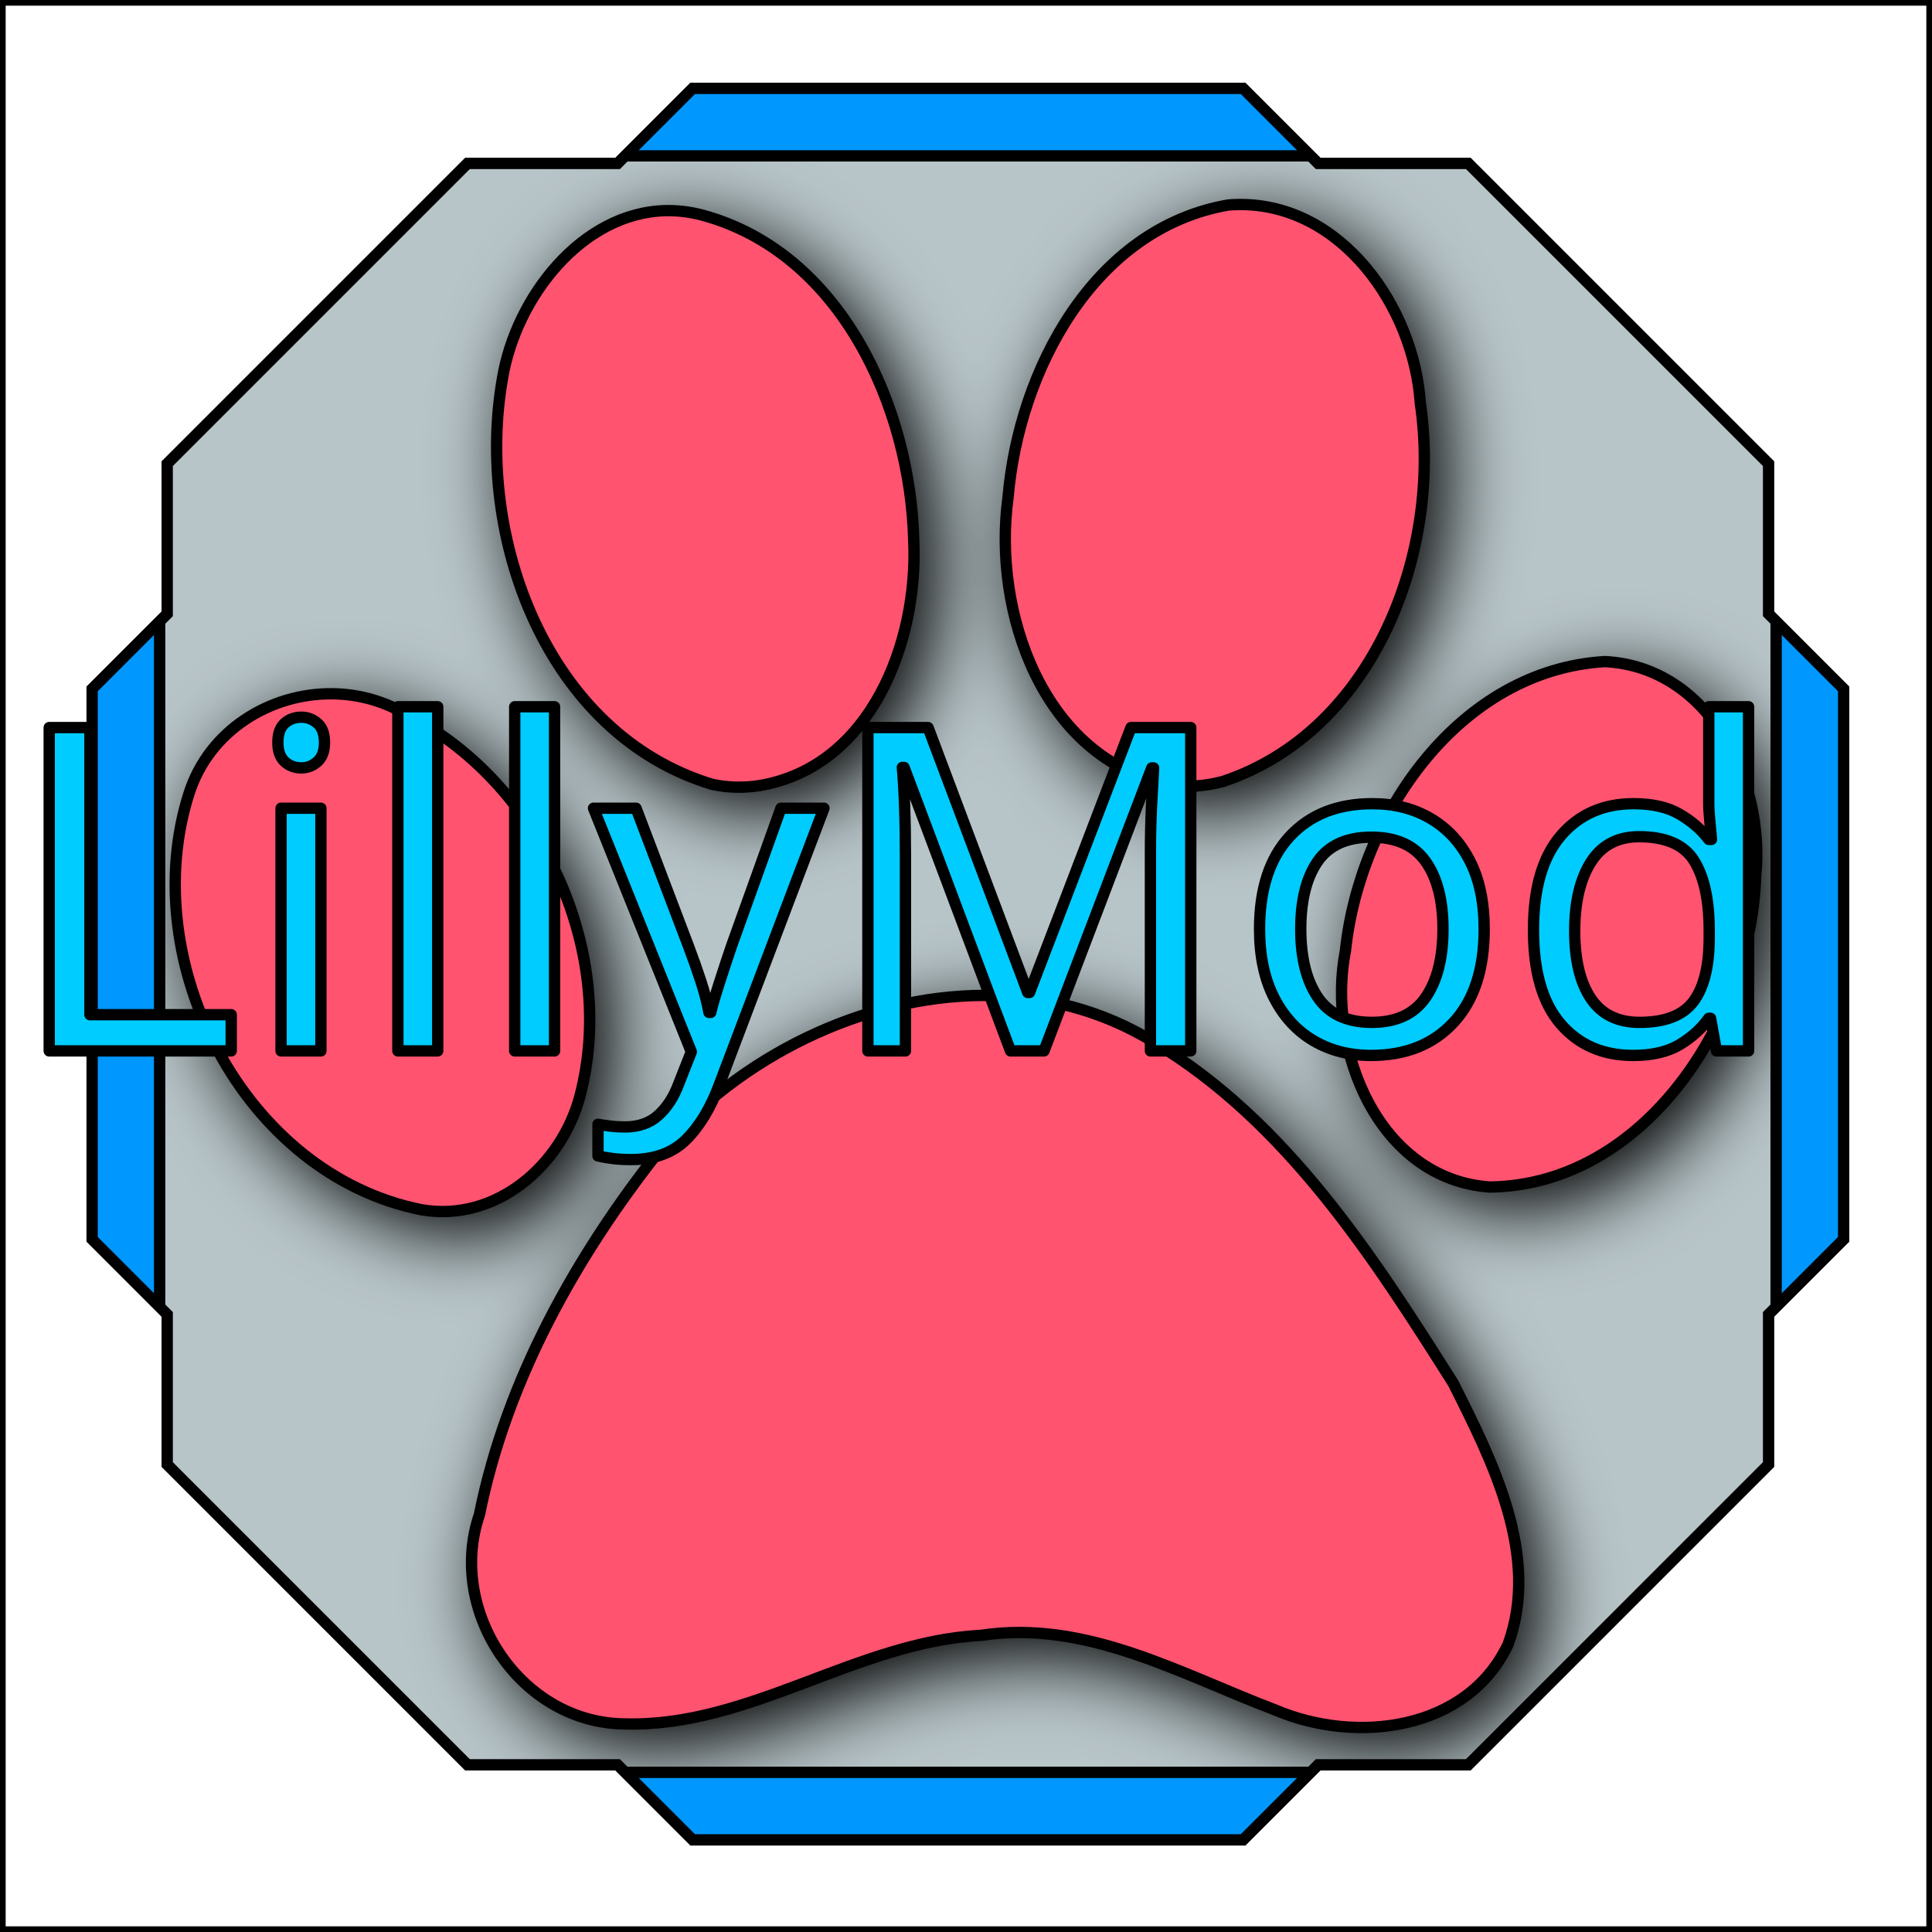
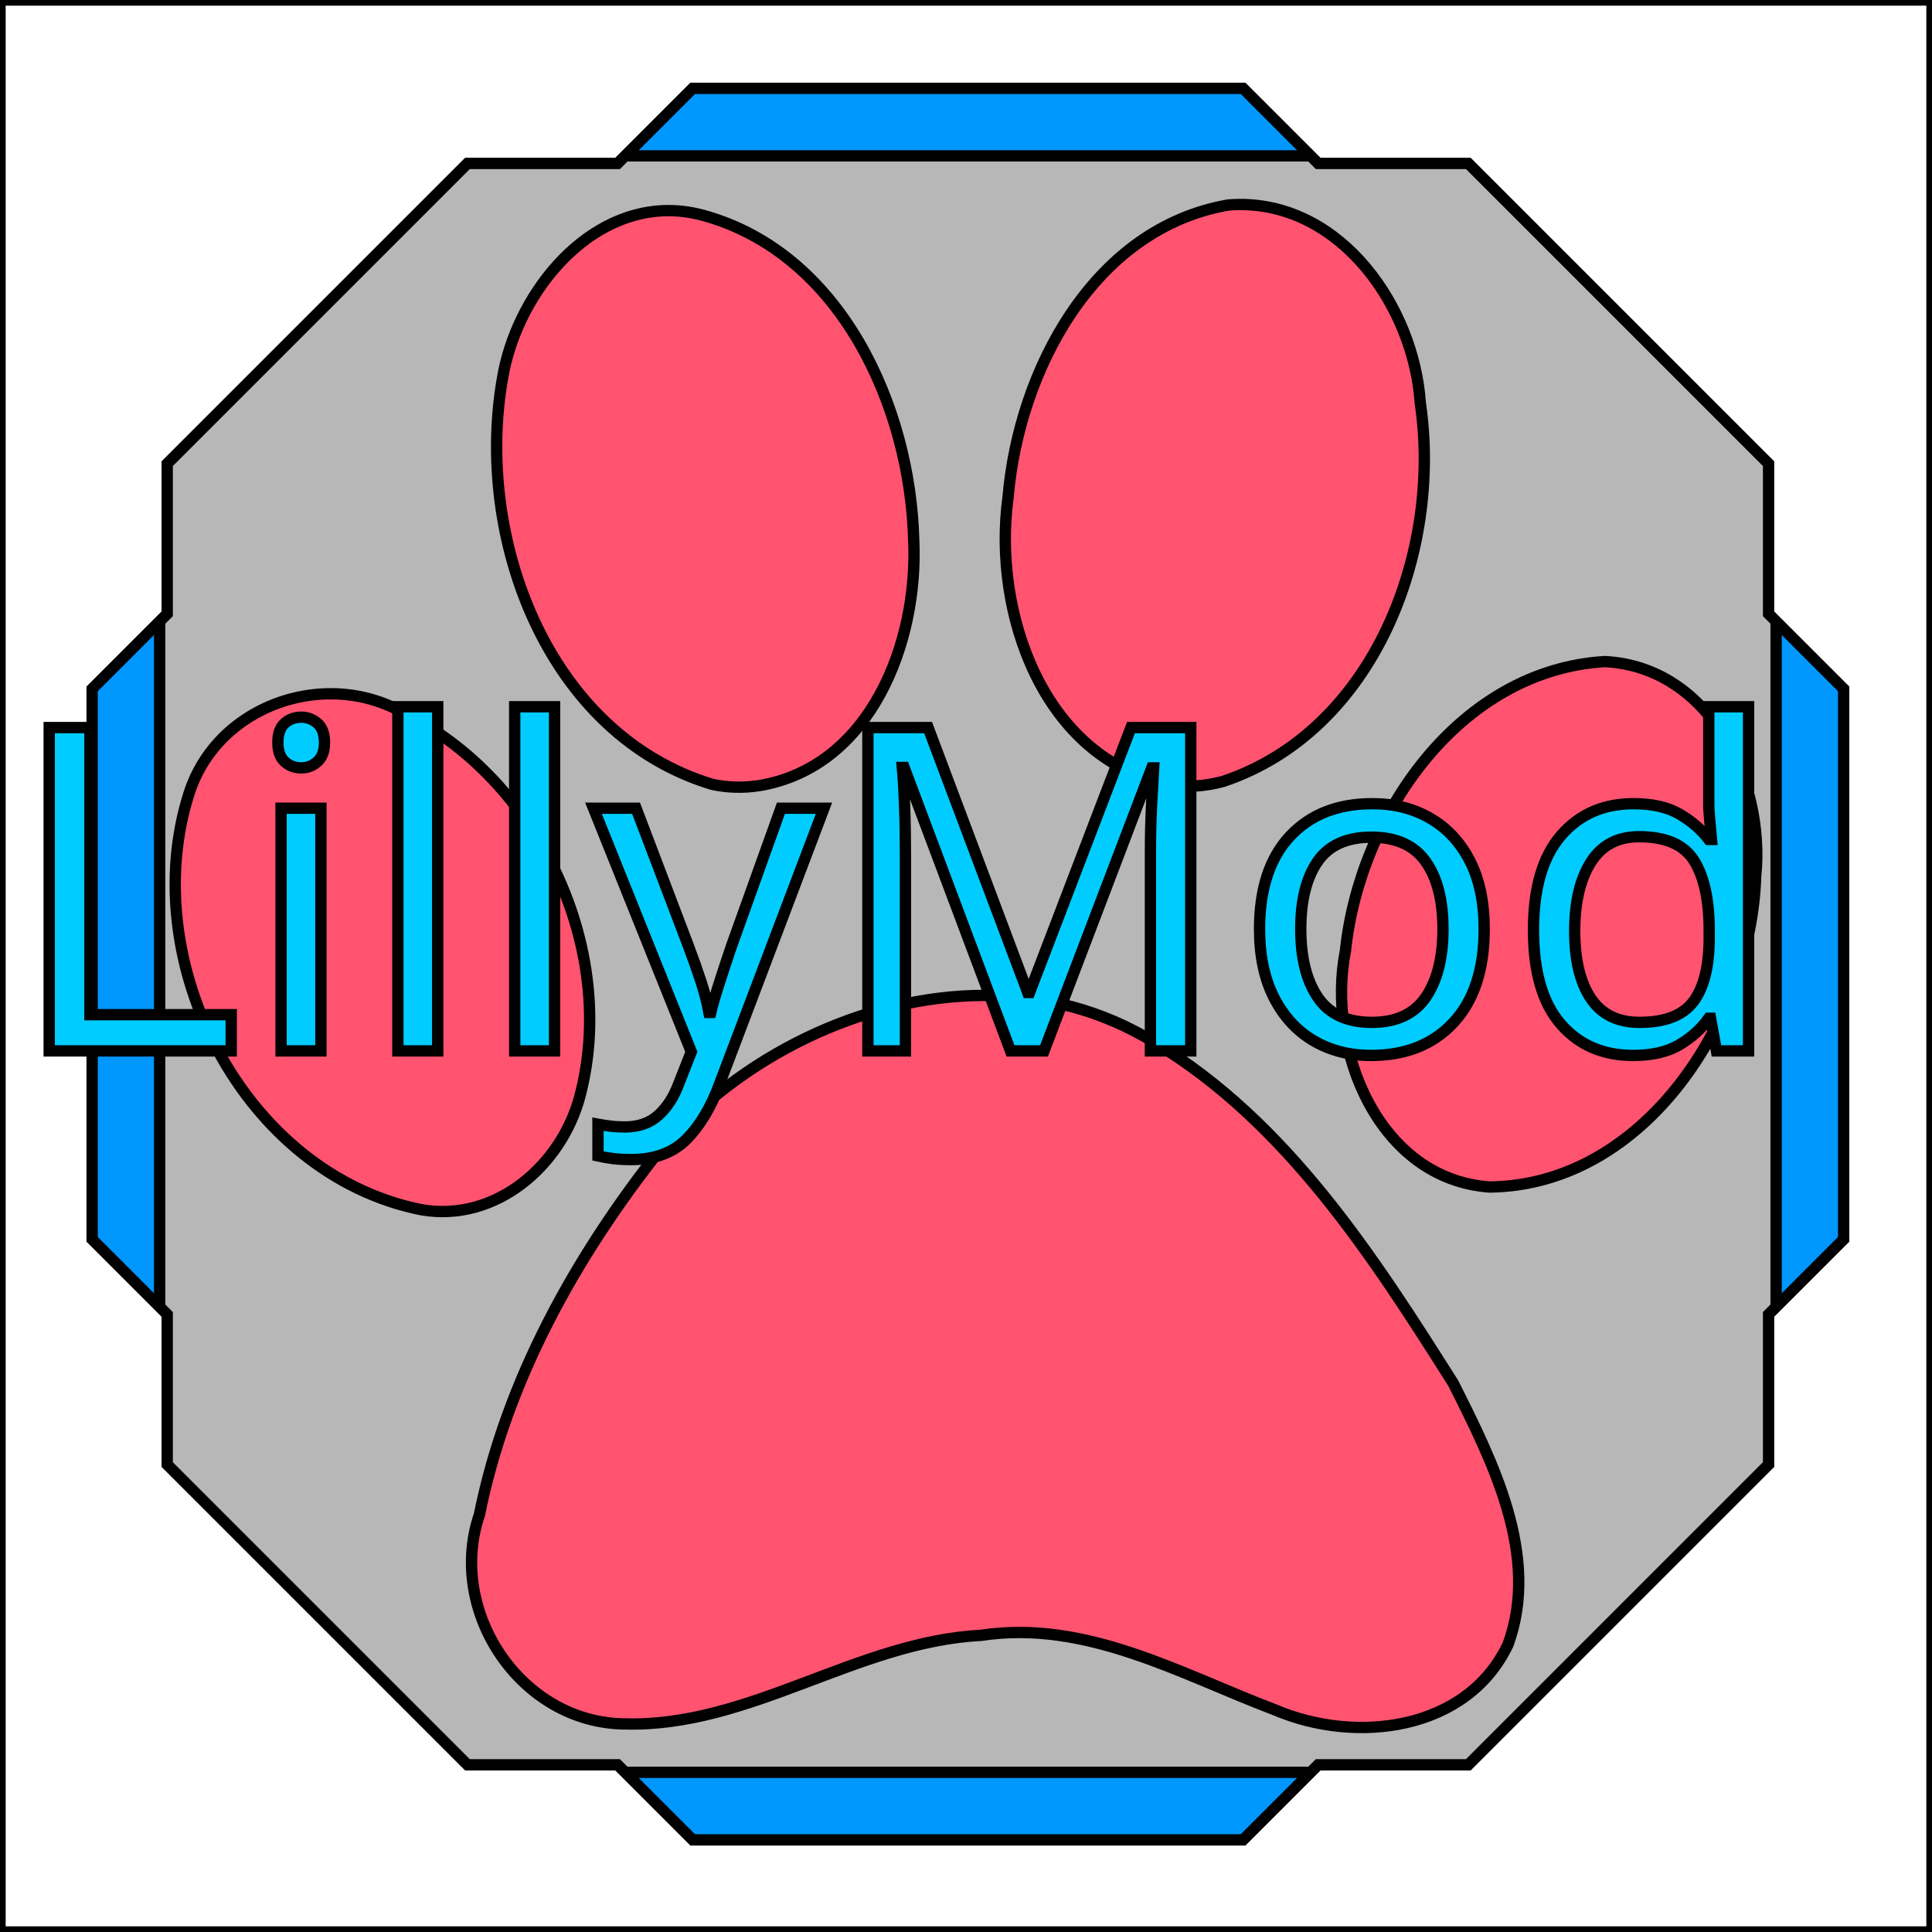
<svg xmlns="http://www.w3.org/2000/svg" xmlns:ns1="http://www.openswatchbook.org/uri/2009/osb" width="546.133" height="546.133" viewBox="0 0 512 512" id="svg4134" version="1.1">
  <defs id="defs4136">
    <linearGradient id="linearGradient6071" ns1:paint="solid">
      <stop style="stop-color:black;stop-opacity:1" offset="0" id="stop6073" />
    </linearGradient>
-     <filter style="color-interpolation-filters:sRGB" id="filter6006">
-       <feFlood flood-opacity="1" flood-color="rgb(0,0,0)" result="flood" id="feFlood6008" />
-       <feComposite in="flood" in2="SourceGraphic" operator="in" result="composite1" id="feComposite6010" />
-       <feGaussianBlur in="composite1" stdDeviation="10" result="blur" id="feGaussianBlur6012" />
-       <feOffset dx="5" dy="5" result="offset" id="feOffset6014" />
-       <feComposite in="SourceGraphic" in2="offset" operator="over" result="composite2" id="feComposite6016" />
-     </filter>
  </defs>
-   <g id="layer2">
-     <path style="opacity:1;fill:#b7c4c8;fill-opacity:1;stroke:none;stroke-width:15;stroke-linecap:square;stroke-miterlimit:4;stroke-dasharray:none" d="M 0,2.157 C 0,172.105 0,342.052 0,512 c 170.667,0 341.333,0 512,0 -10e-6,-170.667 0,-341.333 0,-512 C 341.333,0 170.667,0 0,0 v 1.079 z" id="rect4706" />
+   <g id="layer1">
+     <path style="fill:#b7b7b7" d="M 0,2.157 C 0,172.105 0,342.052 0,512 c 170.667,0 341.333,0 512,0 -10e-6,-170.667 0,-341.333 0,-512 C 341.333,0 170.667,0 0,0 v 1.079 z" id="rect4706" />
  </g>
-   <g id="layer1" transform="translate(0,-540.3622)">
-     <path style="fill:#ff5370;fill-opacity:1;stroke:none" d="m 328.21,594.561 c -0.883,0.011 -1.788,0.054 -2.688,0.125 -35.824,6.184 -55.521,44.064 -58.375,77.469 -4.171,30.311 9.187,69.27 42.469,76.062 4.827,0.919 9.844,0.499 14.562,-0.781 40.077,-13.438 58.012,-60.903 52.219,-100.219 -1.684,-25.392 -20.826,-53.005 -48.188,-52.656 z m -151.875,1.625 c -22.275,0.547 -39.627,23.138 -43.156,44.375 -7.441,42.074 11.698,94.352 55.531,107.656 4.106,0.893 8.352,0.985 12.5,0.344 29.626,-4.938 42.177,-38.154 40.938,-64.969 -0.892,-35.373 -19.266,-76.273 -56,-86.219 -3.358,-0.89 -6.63,-1.266 -9.812,-1.188 z m 248.938,119.5 c -38.534,2.305 -64.953,40.754 -68.719,76.656 -5.1,25.894 8.705,60.527 38.25,62.594 41.197,-0.508 69.301,-44.529 70.469,-82.406 2.606,-25.051 -12.151,-55.461 -40,-56.844 z m -337.281,8.531 c -16.394,-0.141 -32.518,9.679 -37.875,26.344 -14.293,44.579 14.409,101.038 61.625,110.406 19.706,3.372 37.02,-11.761 41.906,-29.969 10.355,-38.945 -10.913,-84.165 -46.906,-101.844 -5.864,-3.291 -12.335,-4.882 -18.75,-4.938 z m 172.75,79.938 c -32.139,0.069 -64.783,16.378 -85.594,40.656 -22.477,28.297 -40.89,61.227 -48.094,96.938 -8.751,25.706 11.083,55.29 38.562,55.469 33.059,0.918 61.471,-21.783 94.344,-23.469 27.89,-4.252 52.863,10.255 77.938,19.75 21.349,9.131 50.85,5.632 61.75,-17.344 8.574,-23.419 -4.046,-48.39 -14.5,-69.188 -21.322,-33.757 -44.165,-69.236 -79.125,-90.312 -14.013,-8.686 -29.585,-12.533 -45.281,-12.5 z" id="path1575" />
-     <path id="path4710" d="m 328.21,594.561 c -0.883,0.011 -1.788,0.054 -2.688,0.125 -35.824,6.184 -55.521,44.064 -58.375,77.469 -4.171,30.311 9.187,69.27 42.469,76.062 4.827,0.919 9.844,0.499 14.562,-0.781 40.077,-13.438 58.012,-60.903 52.219,-100.219 -1.684,-25.392 -20.826,-53.005 -48.188,-52.656 z m -151.875,1.625 c -22.275,0.547 -39.627,23.138 -43.156,44.375 -7.441,42.074 11.698,94.352 55.531,107.656 4.106,0.893 8.352,0.985 12.5,0.344 29.626,-4.938 42.177,-38.154 40.938,-64.969 -0.892,-35.373 -19.266,-76.273 -56,-86.219 -3.358,-0.89 -6.63,-1.266 -9.812,-1.188 z m 248.938,119.5 c -38.534,2.305 -64.953,40.754 -68.719,76.656 -5.1,25.894 8.705,60.527 38.25,62.594 41.197,-0.508 69.301,-44.529 70.469,-82.406 2.606,-25.051 -12.151,-55.461 -40,-56.844 z m -337.281,8.531 c -16.394,-0.141 -32.518,9.679 -37.875,26.344 -14.293,44.579 14.409,101.038 61.625,110.406 19.706,3.372 37.02,-11.761 41.906,-29.969 10.355,-38.945 -10.913,-84.165 -46.906,-101.844 -5.864,-3.291 -12.335,-4.882 -18.75,-4.938 z m 172.75,79.938 c -32.139,0.069 -64.783,16.378 -85.594,40.656 -22.477,28.297 -40.89,61.227 -48.094,96.938 -8.751,25.706 11.083,55.29 38.562,55.469 33.059,0.918 61.471,-21.783 94.344,-23.469 27.89,-4.252 52.863,10.255 77.938,19.75 21.349,9.131 50.85,5.632 61.75,-17.344 8.574,-23.419 -4.046,-48.39 -14.5,-69.188 -21.322,-33.757 -44.165,-69.236 -79.125,-90.312 -14.013,-8.686 -29.585,-12.533 -45.281,-12.5 z" style="fill:#ff5370;fill-opacity:1;stroke:black;stroke-width:3;stroke-linecap:butt;stroke-linejoin:round;stroke-miterlimit:4;stroke-dasharray:none;stroke-opacity:1;filter:url(#filter6006)" />
+   <g id="layer2" transform="translate(0,-540.3622)">
+     <path style="fill:#ff5370;stroke:black;stroke-width:3;stroke-linejoin:round" d="m 328.21,594.561 c -0.883,0.011 -1.788,0.054 -2.688,0.125 -35.824,6.184 -55.521,44.064 -58.375,77.469 -4.171,30.311 9.187,69.27 42.469,76.062 4.827,0.919 9.844,0.499 14.562,-0.781 40.077,-13.438 58.012,-60.903 52.219,-100.219 -1.684,-25.392 -20.826,-53.005 -48.188,-52.656 z m -151.875,1.625 c -22.275,0.547 -39.627,23.138 -43.156,44.375 -7.441,42.074 11.698,94.352 55.531,107.656 4.106,0.893 8.352,0.985 12.5,0.344 29.626,-4.938 42.177,-38.154 40.938,-64.969 -0.892,-35.373 -19.266,-76.273 -56,-86.219 -3.358,-0.89 -6.63,-1.266 -9.812,-1.188 z m 248.938,119.5 c -38.534,2.305 -64.953,40.754 -68.719,76.656 -5.1,25.894 8.705,60.527 38.25,62.594 41.197,-0.508 69.301,-44.529 70.469,-82.406 2.606,-25.051 -12.151,-55.461 -40,-56.844 z m -337.281,8.531 c -16.394,-0.141 -32.518,9.679 -37.875,26.344 -14.293,44.579 14.409,101.038 61.625,110.406 19.706,3.372 37.02,-11.761 41.906,-29.969 10.355,-38.945 -10.913,-84.165 -46.906,-101.844 -5.864,-3.291 -12.335,-4.882 -18.75,-4.938 z m 172.75,79.938 c -32.139,0.069 -64.783,16.378 -85.594,40.656 -22.477,28.297 -40.89,61.227 -48.094,96.938 -8.751,25.706 11.083,55.29 38.562,55.469 33.059,0.918 61.471,-21.783 94.344,-23.469 27.89,-4.252 52.863,10.255 77.938,19.75 21.349,9.131 50.85,5.632 61.75,-17.344 8.574,-23.419 -4.046,-48.39 -14.5,-69.188 -21.322,-33.757 -44.165,-69.236 -79.125,-90.312 -14.013,-8.686 -29.585,-12.533 -45.281,-12.5 z" id="path1575" />
  </g>
  <g id="layer3">
-     <g id="g6067" style="stroke:black;stroke-width:3;stroke-miterlimit:4;stroke-dasharray:none;stroke-opacity:1">
-       <path d="M 0,0 H 512 V 512 H 0 Z M 42.307,100 42.307,412 100,469.693 H 412 L 470.693,412 470.693,100 412,41.307 H 100 Z" style="fill:#0097ff;fill-opacity:1;fill-rule:evenodd;stroke:black;stroke-width:3;stroke-linecap:butt;stroke-linejoin:miter;stroke-miterlimit:4;stroke-dasharray:none;stroke-opacity:1" id="path6043" />
-       <path d="M 0,0 H 512 V 512 H 0 Z m 44.307,122.88 79.573,-79.573 39.786,-4.9e-4 19.893,-19.893 h 145.882 l 19.893,19.893 h 39.786 l 79.573,79.572 -4.9e-4,39.786 19.893,19.893 v 145.882 l -19.893,19.893 v 39.786 l -79.572,79.573 -39.786,-4.8e-4 -19.893,19.893 H 183.559 L 163.666,467.693 H 123.88 L 44.307,388.12 V 348.334 L 24.414,328.441 V 182.559 l 19.893,-19.893 z" style="fill:white;fill-opacity:1;fill-rule:evenodd;stroke:black;stroke-width:3;stroke-linecap:butt;stroke-linejoin:miter;stroke-miterlimit:4;stroke-dasharray:none;stroke-opacity:1" id="path6037" />
-     </g>
+     <path d="M 0,0 H 512 V 512 H 0 Z M 42.307,100 42.307,412 100,469.693 H 412 L 470.693,412 470.693,100 412,41.307 H 100 Z" style="fill:#0097ff;fill-rule:evenodd;stroke:black;stroke-width:3;stroke-linejoin:miter" id="path6043" />
+     <path d="M 0,0 H 512 V 512 H 0 Z m 44.307,122.88 79.573,-79.573 39.786,-4.9e-4 19.893,-19.893 h 145.882 l 19.893,19.893 h 39.786 l 79.573,79.572 -4.9e-4,39.786 19.893,19.893 v 145.882 l -19.893,19.893 v 39.786 l -79.572,79.573 -39.786,-4.8e-4 -19.893,19.893 H 183.559 L 163.666,467.693 H 123.88 L 44.307,388.12 V 348.334 L 24.414,328.441 V 182.559 l 19.893,-19.893 z" style="fill:white;fill-rule:evenodd;stroke:black;stroke-width:3;stroke-linejoin:miter" id="path6037" />
  </g>
  <g id="layer4">
    <text xml:space="preserve" style="font-style:normal;font-weight:normal;font-size:40px;line-height:125%;font-family:sans-serif;text-align:center;letter-spacing:0px;word-spacing:0px;text-anchor:middle;fill:black;fill-opacity:1;stroke:black;stroke-width:3;stroke-linecap:butt;stroke-linejoin:round;stroke-miterlimit:4;stroke-dasharray:none;stroke-opacity:1" x="263.5" y="278.5" id="text6030">
-       <tspan id="tspan6032" x="263.5" y="278.5" style="font-style:normal;font-variant:normal;font-weight:500;font-stretch:normal;font-size:120px;font-family:Hobo;-inkscape-font-specification:'Hobo Medium';fill:#0cf;stroke:black;stroke-width:3;stroke-linecap:butt;stroke-linejoin:round;stroke-miterlimit:4;stroke-dasharray:none;stroke-opacity:1">LillyMod</tspan>
+       <tspan id="tspan6032" x="263.5" y="278.5" style="font-weight:500;font-size:120px;font-family:Hobo;-inkscape-font-specification:'Hobo Medium';fill:#0cf;stroke:black;stroke-width:3;stroke-linejoin:miter">LillyMod</tspan>
    </text>
  </g>
</svg>
